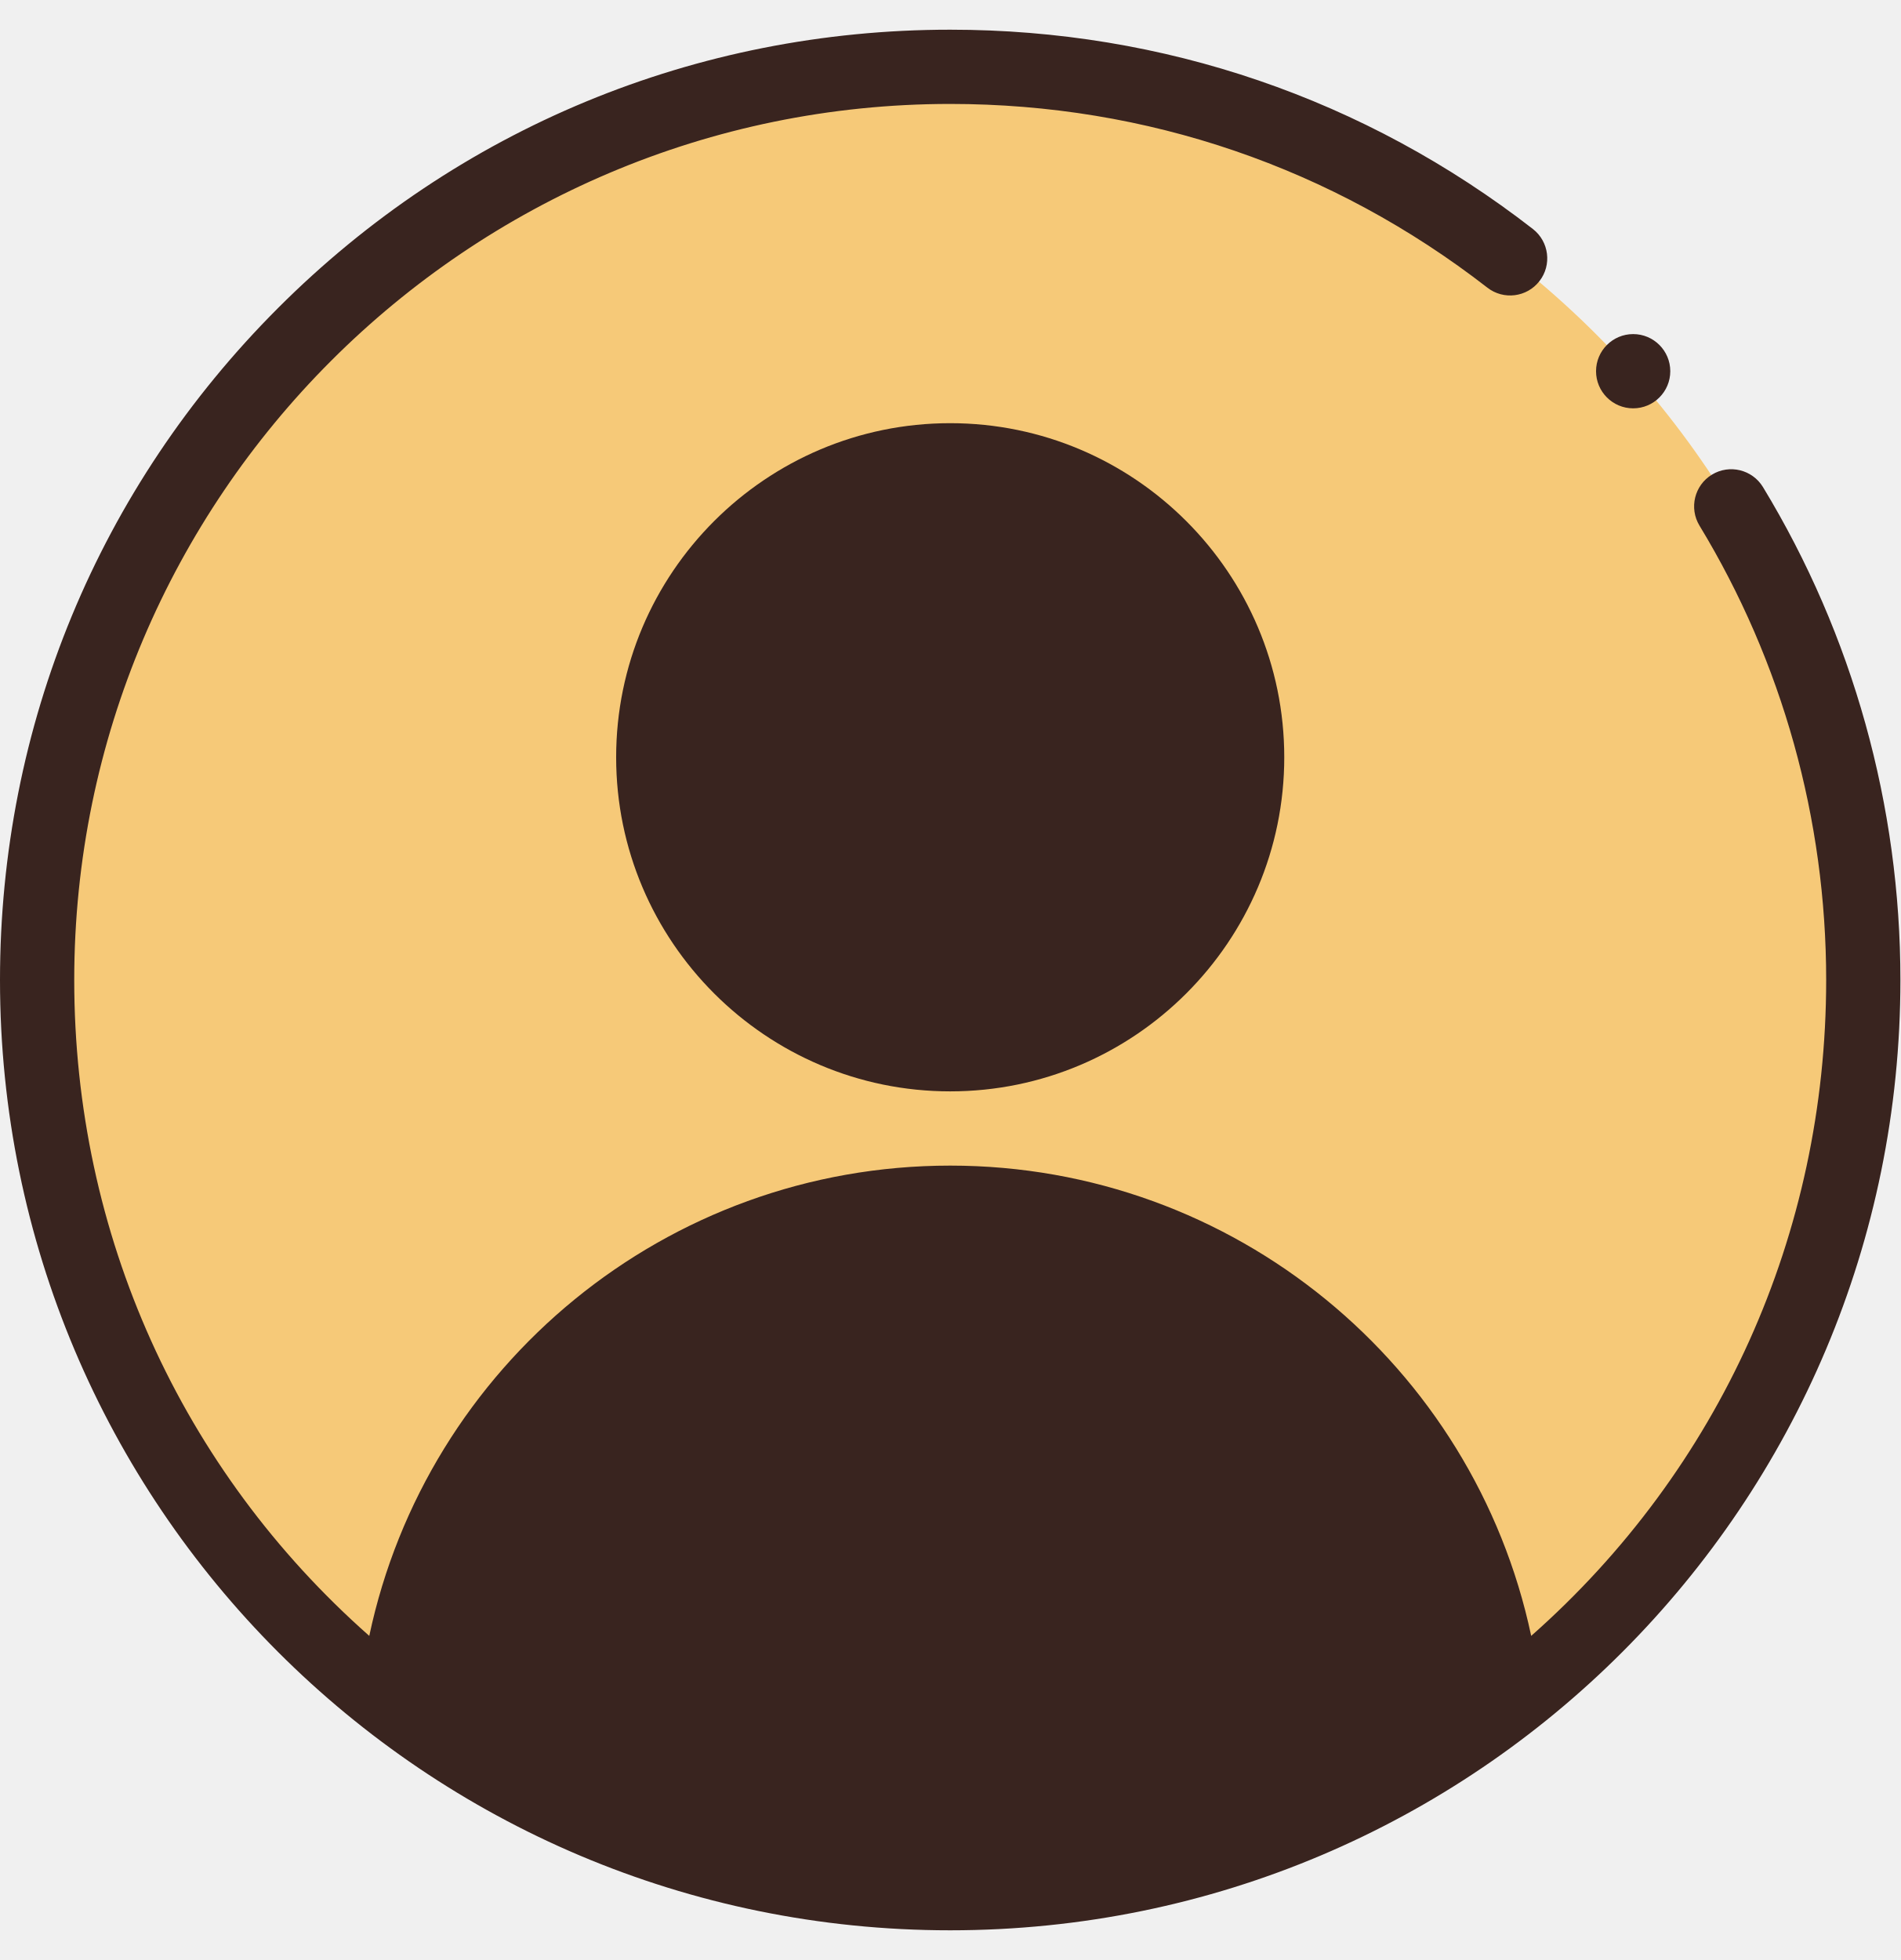
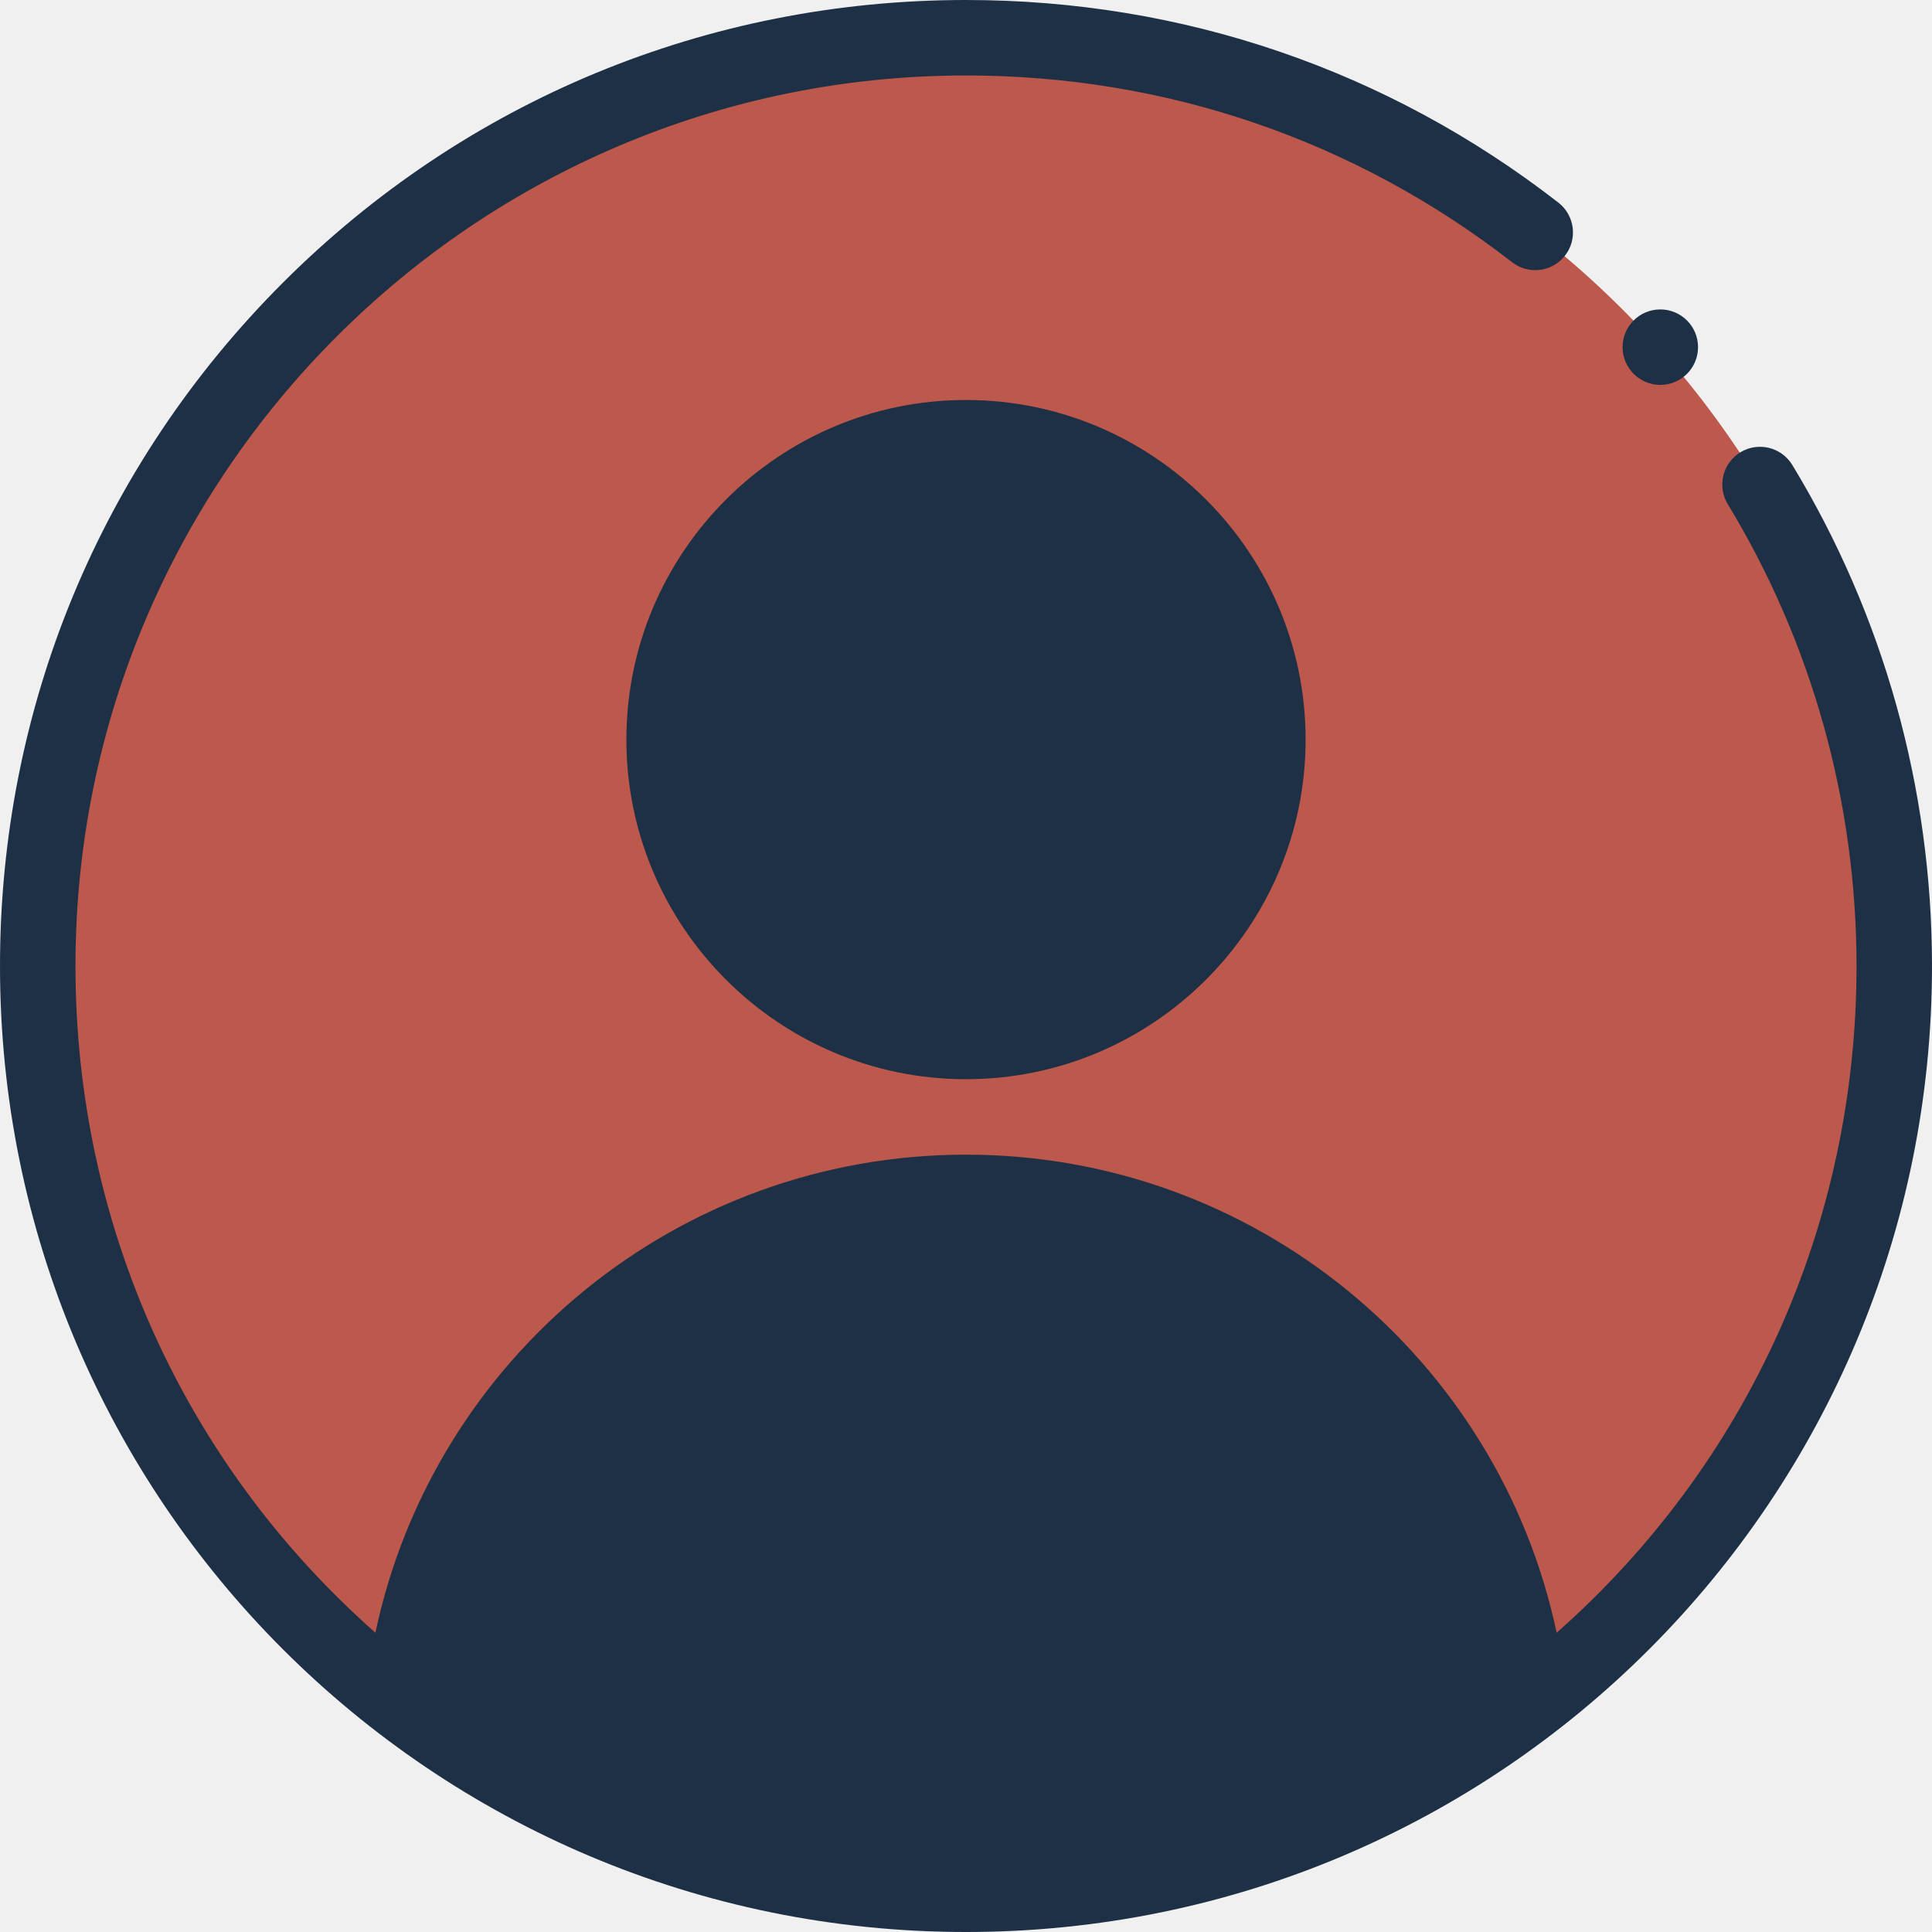
- <svg xmlns="http://www.w3.org/2000/svg" width="32" height="33" viewBox="0 0 32 33" fill="none">
-   <path d="M16 1.125C7.501 1.125 0.625 8.002 0.625 16.5C0.625 24.983 7.49 31.875 16 31.875C24.549 31.875 31.375 24.943 31.375 16.5C31.375 8.001 24.497 1.125 16 1.125Z" fill="#F6C978" />
-   <path d="M25.332 28.723V28.724C22.745 30.701 19.511 31.875 16 31.875C12.489 31.875 9.255 30.701 6.668 28.724C7.121 23.969 11.126 20.25 16 20.25C20.874 20.25 24.878 23.968 25.332 28.723Z" fill="#39241F" />
-   <path d="M16 17.75C18.761 17.75 21 15.511 21 12.75C21 9.989 18.761 7.75 16 7.75C13.239 7.75 11 9.989 11 12.75C11 15.511 13.239 17.75 16 17.75Z" fill="#39241F" />
-   <path d="M10.375 12.75C10.375 15.852 12.898 18.375 16 18.375C19.102 18.375 21.625 15.852 21.625 12.75C21.625 9.648 19.102 7.125 16 7.125C12.898 7.125 10.375 9.648 10.375 12.75ZM20.375 12.75C20.375 15.162 18.412 17.125 16 17.125C13.588 17.125 11.625 15.162 11.625 12.75C11.625 10.338 13.588 8.375 16 8.375C18.412 8.375 20.375 10.338 20.375 12.75Z" fill="#39241F" />
-   <path d="M27.5 6.875C27.845 6.875 28.125 6.595 28.125 6.25C28.125 5.905 27.845 5.625 27.5 5.625C27.155 5.625 26.875 5.905 26.875 6.25C26.875 6.595 27.155 6.875 27.5 6.875Z" fill="#39241F" />
-   <path d="M16 32.5C24.869 32.5 32 25.317 32 16.5C32 13.564 31.2 10.695 29.686 8.201C29.506 7.906 29.122 7.812 28.827 7.991C28.532 8.17 28.438 8.555 28.617 8.85C30.012 11.148 30.75 13.793 30.75 16.5C30.75 20.777 28.952 24.744 25.783 27.543C24.818 22.992 20.783 19.625 16 19.625C11.217 19.625 7.182 22.992 6.218 27.543C3.048 24.744 1.25 20.777 1.25 16.5C1.25 8.367 7.867 1.75 16 1.75C19.312 1.75 22.439 2.82 25.045 4.843C25.317 5.055 25.71 5.006 25.922 4.733C26.134 4.461 26.084 4.068 25.812 3.856C22.985 1.661 19.592 0.5 16 0.5C11.723 0.5 7.704 2.163 4.684 5.184C1.663 8.204 0 12.223 0 16.5C0 25.339 7.154 32.5 16 32.5ZM16 20.875C20.419 20.875 24.086 24.102 24.67 28.438C22.142 30.279 19.152 31.25 16 31.25C12.848 31.25 9.859 30.279 7.331 28.438C7.914 24.102 11.581 20.875 16 20.875Z" fill="#39241F" />
+ <svg xmlns="http://www.w3.org/2000/svg" width="32" height="32" viewBox="0 0 32 32" fill="none">
+   <g clip-path="url(#clip0_217_1290)">
+     <path d="M16 0.625C7.501 0.625 0.625 7.503 0.625 16C0.625 24.483 7.49 31.375 16 31.375C24.549 31.375 31.375 24.443 31.375 16C31.375 7.501 24.497 0.625 16 0.625Z" fill="#BC584C" />
+     <path d="M25.332 28.223V28.224C22.746 30.201 19.511 31.375 16 31.375C12.489 31.375 9.255 30.201 6.668 28.224C7.121 23.469 11.126 19.75 16 19.75C20.874 19.75 24.878 23.468 25.332 28.223Z" fill="#1E3045" />
+     <path d="M16 17.25C18.761 17.25 21 15.011 21 12.25C21 9.489 18.761 7.25 16 7.25C13.239 7.25 11 9.489 11 12.25C11 15.011 13.239 17.25 16 17.25Z" fill="#1E3045" />
+     <path d="M10.375 12.25C10.375 15.352 12.898 17.875 16 17.875C19.102 17.875 21.625 15.352 21.625 12.25C21.625 9.148 19.102 6.625 16 6.625C12.898 6.625 10.375 9.148 10.375 12.25ZM20.375 12.25C20.375 14.662 18.412 16.625 16 16.625C13.588 16.625 11.625 14.662 11.625 12.25C11.625 9.838 13.588 7.875 16 7.875C18.412 7.875 20.375 9.838 20.375 12.25Z" fill="#1E3045" />
+     <path d="M27.5 6.375C27.845 6.375 28.125 6.095 28.125 5.75C28.125 5.405 27.845 5.125 27.5 5.125C27.155 5.125 26.875 5.405 26.875 5.75C26.875 6.095 27.155 6.375 27.5 6.375Z" fill="#1E3045" />
+     <path d="M16 32C24.869 32 32 24.817 32 16C32 13.064 31.2 10.195 29.686 7.701C29.506 7.406 29.122 7.312 28.827 7.491C28.532 7.67 28.438 8.055 28.617 8.35C30.012 10.648 30.75 13.293 30.75 16C30.75 20.277 28.952 24.244 25.783 27.043C24.818 22.492 20.783 19.125 16 19.125C11.217 19.125 7.182 22.492 6.218 27.043C3.048 24.244 1.25 20.277 1.25 16C1.25 7.867 7.867 1.25 16 1.25C19.312 1.25 22.439 2.32 25.045 4.343C25.317 4.555 25.71 4.506 25.922 4.233C26.134 3.961 26.084 3.568 25.812 3.356C22.985 1.161 19.592 0 16 0C11.723 0 7.704 1.663 4.684 4.684C1.663 7.704 0 11.723 0 16C0 24.839 7.154 32 16 32ZM16 20.375C20.419 20.375 24.086 23.602 24.67 27.938C22.142 29.779 19.152 30.75 16 30.75C12.848 30.75 9.859 29.779 7.331 27.938C7.914 23.602 11.581 20.375 16 20.375Z" fill="#1E3045" />
+   </g>
+   <defs>
+     <clipPath id="clip0_217_1290">
+       <rect width="32" height="32" fill="white" />
+     </clipPath>
+   </defs>
</svg>
